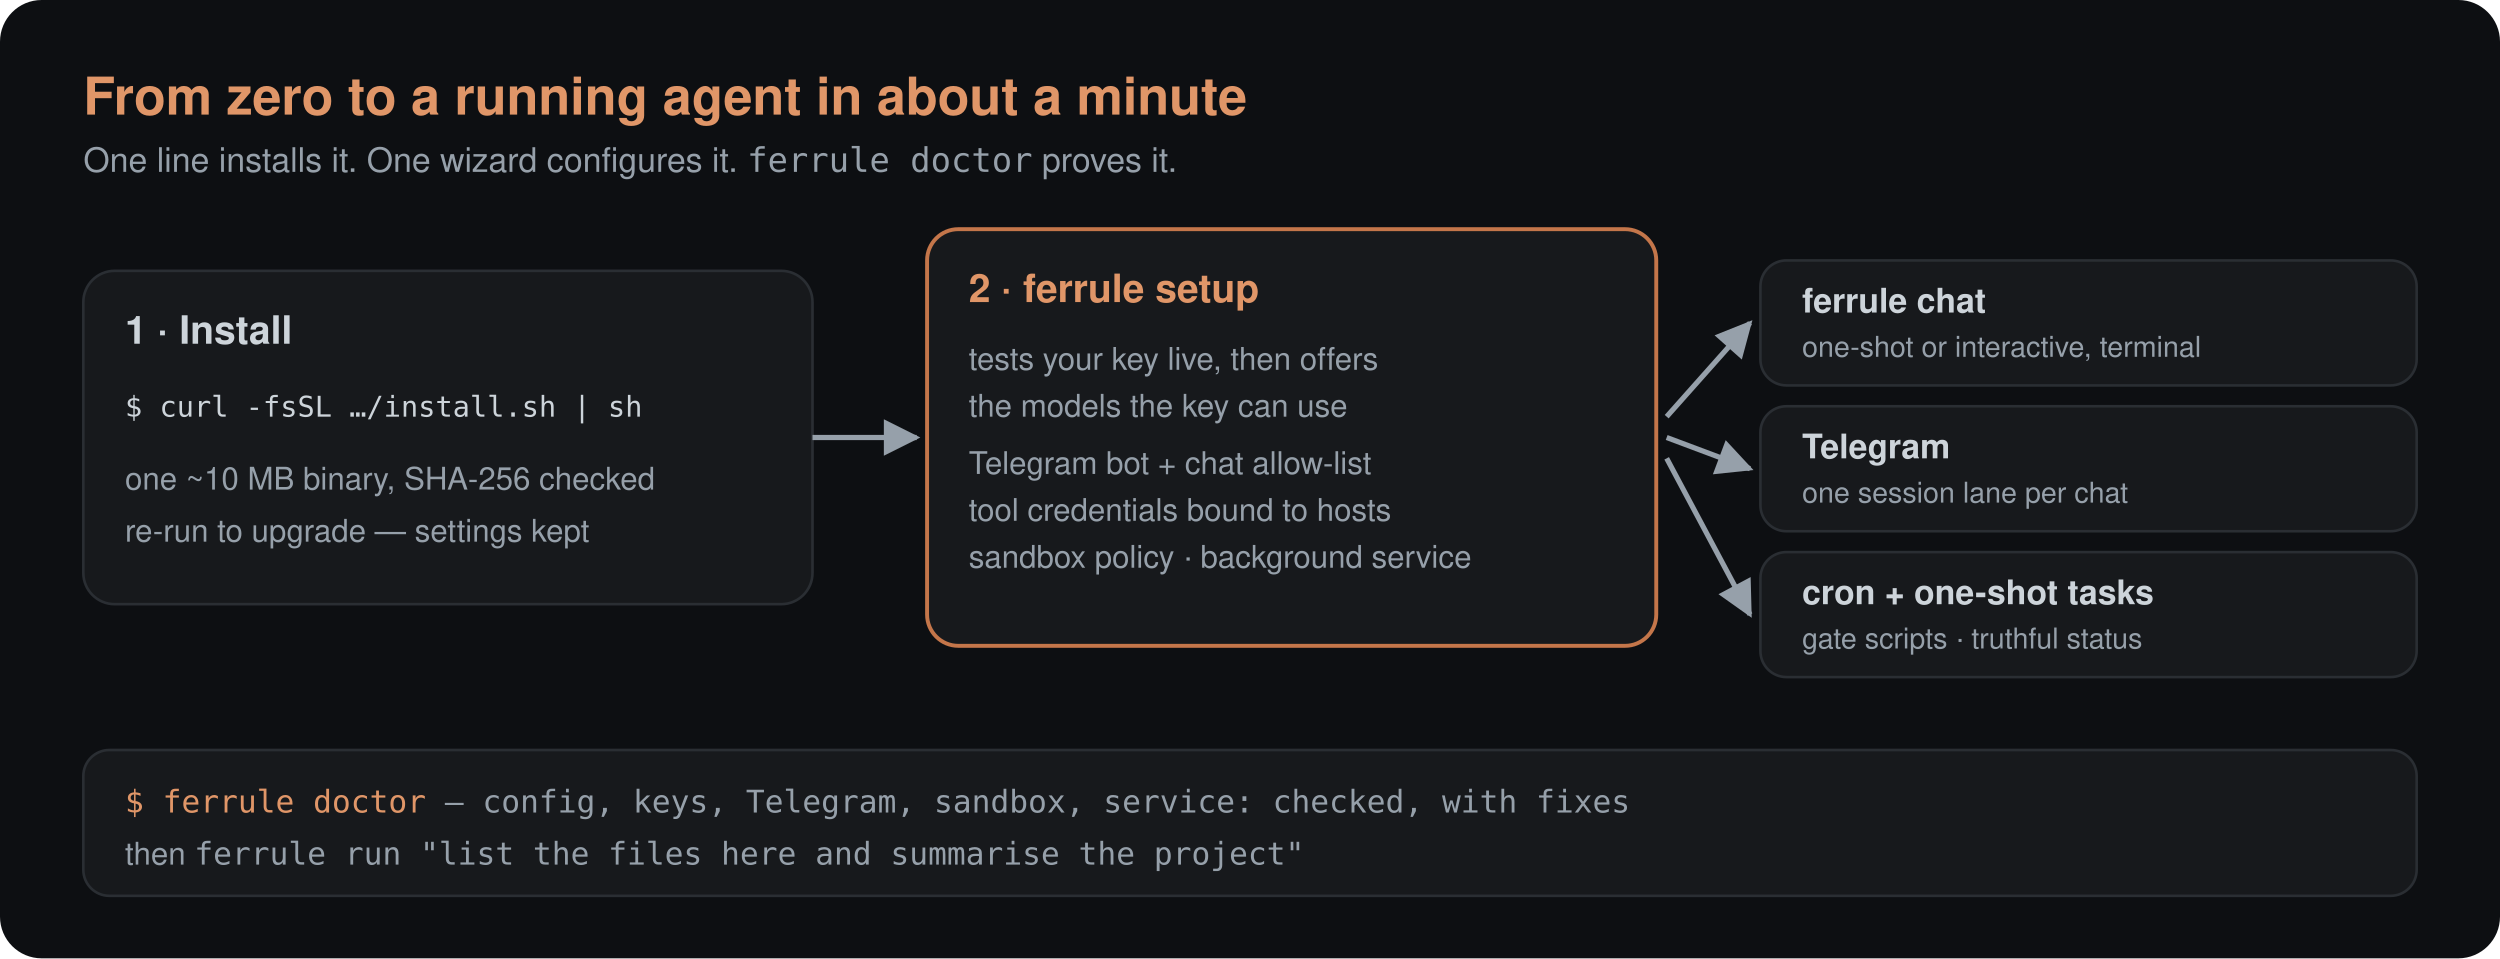
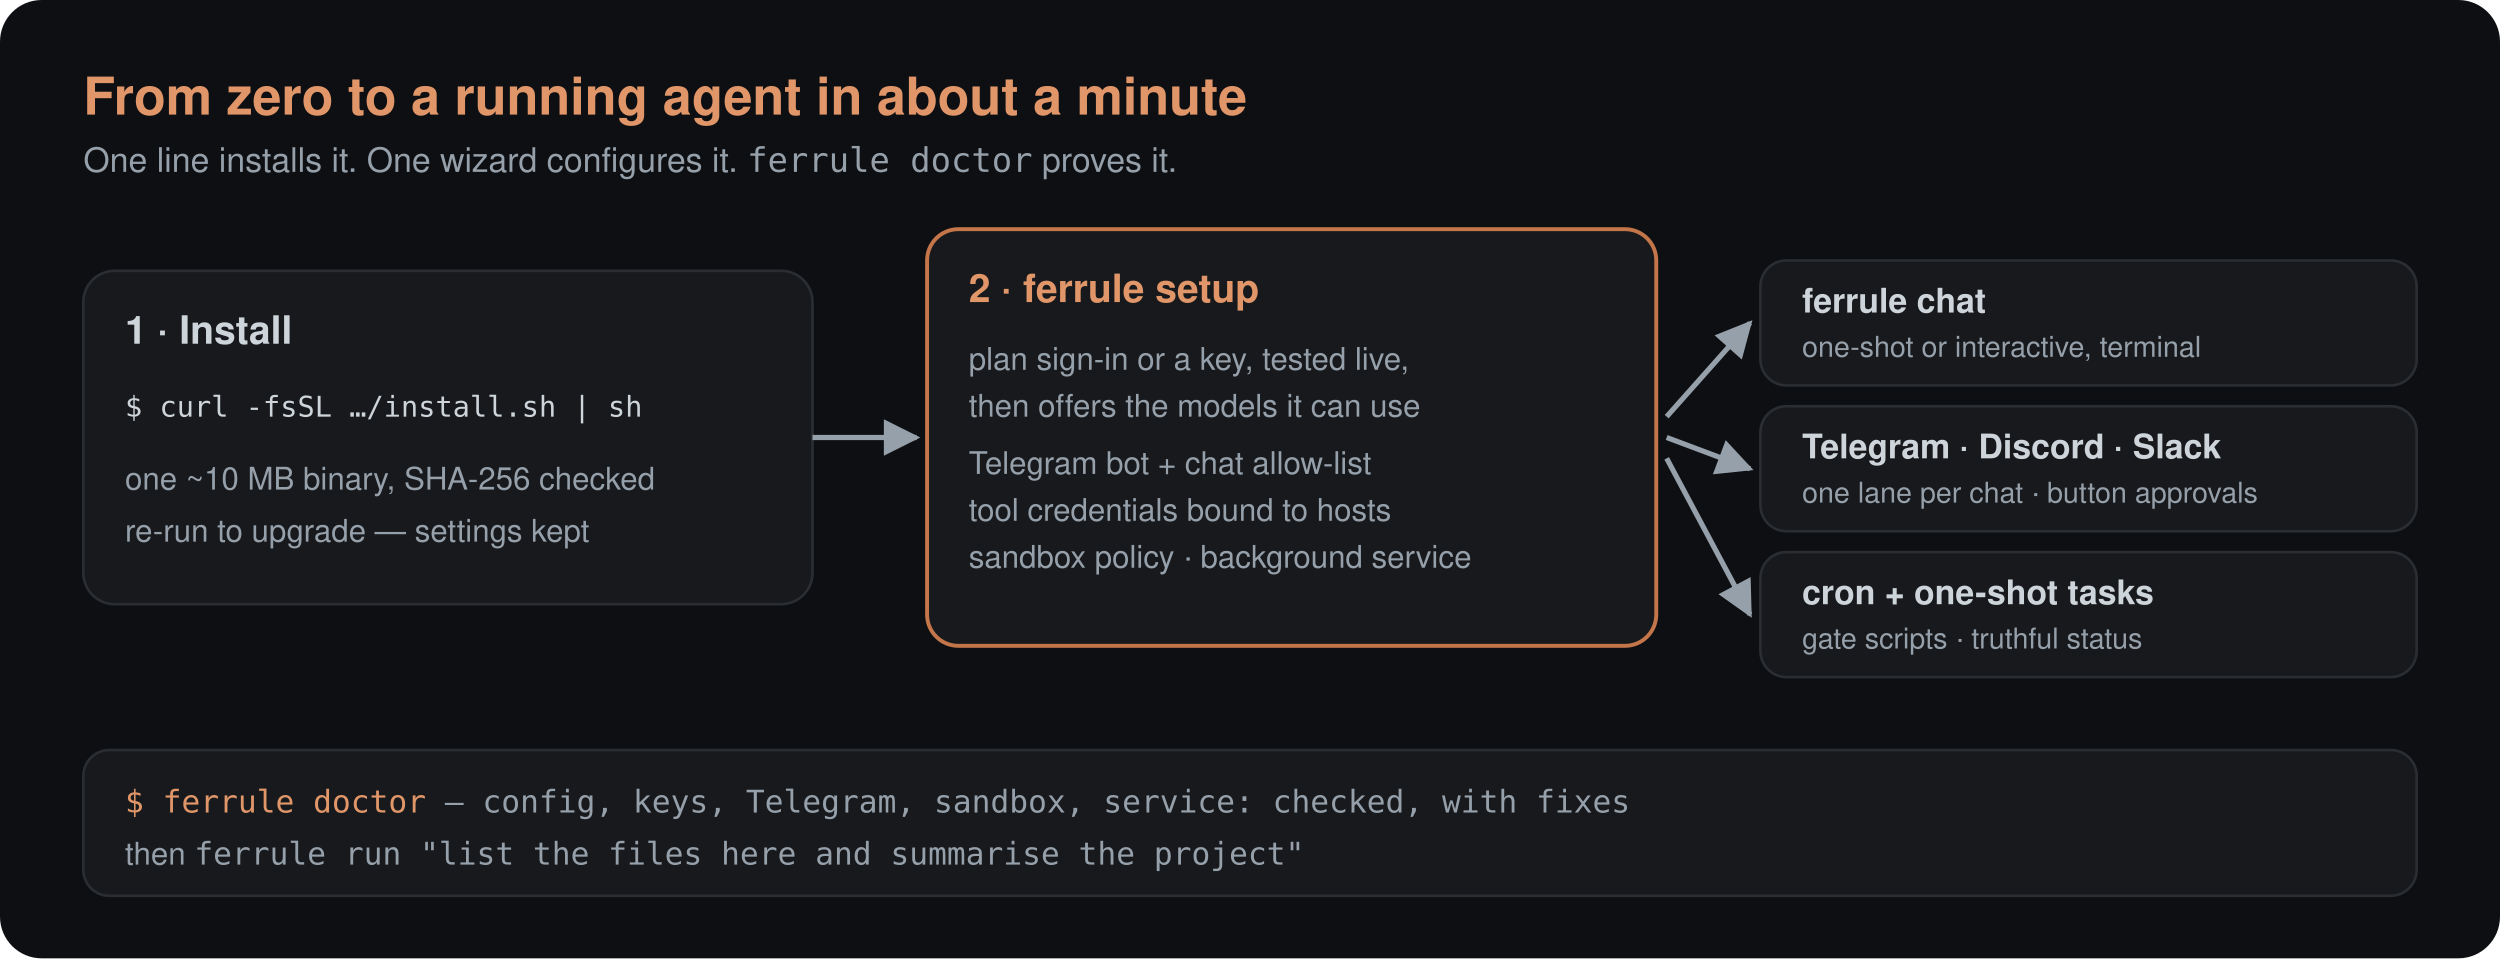
<svg xmlns="http://www.w3.org/2000/svg" width="960" height="368" viewBox="0 0 960 368" role="img" aria-label="Quick start flow: one-line install, the ferrule setup wizard, then chat in the terminal, Telegram, or cron tasks; ferrule doctor checks everything">
  <defs>
    <marker id="aq" viewBox="0 0 10 10" refX="9" refY="5" markerWidth="7" markerHeight="7" orient="auto-start-reverse">
      <path d="M0 0L10 5L0 10z" fill="#96a0aa" />
    </marker>
    <style>
      text { font-family: ui-sans-serif, -apple-system, "Segoe UI", Helvetica, Arial, sans-serif; fill: #cdd4da; font-size: 12px; }
      .mono { font-family: ui-monospace, SFMono-Regular, Menlo, Consolas, monospace; }
      .t { font-size: 20px; font-weight: 700; fill: #e09668; }
      .h { font-size: 15px; font-weight: 700; }
      .s { fill: #96a0aa; }
      .c { fill: #e09668; }
      .l { font-size: 11px; }
      .ar { stroke: #96a0aa; stroke-width: 2; fill: none; }
      .b { fill: #17191c; stroke: #2a2e33; }
    </style>
  </defs>
  <rect width="960" height="368" rx="16" fill="#0d0f12" />
  <text x="32" y="44" class="t">From zero to a running agent in about a minute</text>
  <text x="32" y="66" class="s" style="font-size:13px">One line installs it. One wizard configures it. <tspan class="mono">ferrule doctor</tspan> proves it.</text>
  <rect x="32" y="104" width="280" height="128" rx="12" class="b" />
  <text x="48" y="132" class="h">1 · Install</text>
  <text x="48" y="160" class="mono l">$ curl -fsSL …/install.sh | sh</text>
  <text x="48" y="188" class="s">one ~10 MB binary, SHA-256 checked</text>
  <text x="48" y="208" class="s">re-run to upgrade — settings kept</text>
  <path d="M312 168H352" class="ar" marker-end="url(#aq)" />
  <rect x="356" y="88" width="280" height="160" rx="12" fill="#17191c" stroke="#c4764a" stroke-width="1.5" />
  <text x="372" y="116" class="h c">2 · ferrule setup</text>
-   <text x="372" y="142" class="s">tests your key live, then offers</text>
-   <text x="372" y="160" class="s">the models the key can use</text>
+   <text x="372" y="142" class="s">plan sign-in or a key, tested live,</text>
+   <text x="372" y="160" class="s">then offers the models it can use</text>
  <text x="372" y="182" class="s">Telegram bot + chat allow-list</text>
  <text x="372" y="200" class="s">tool credentials bound to hosts</text>
  <text x="372" y="218" class="s">sandbox policy · background service</text>
  <path d="M640 160L672 124" class="ar" marker-end="url(#aq)" />
  <path d="M640 168L672 180" class="ar" marker-end="url(#aq)" />
  <path d="M640 176L672 236" class="ar" marker-end="url(#aq)" />
  <rect x="676" y="100" width="252" height="48" rx="10" class="b" />
  <text x="692" y="120" class="h" style="font-size:13px">ferrule chat</text>
  <text x="692" y="137" class="s l">one-shot or interactive, terminal</text>
  <rect x="676" y="156" width="252" height="48" rx="10" class="b" />
-   <text x="692" y="176" class="h" style="font-size:13px">Telegram</text>
-   <text x="692" y="193" class="s l">one session lane per chat</text>
+   <text x="692" y="176" class="h" style="font-size:13px">Telegram · Discord · Slack</text>
+   <text x="692" y="193" class="s l">one lane per chat · button approvals</text>
  <rect x="676" y="212" width="252" height="48" rx="10" class="b" />
  <text x="692" y="232" class="h" style="font-size:13px">cron + one-shot tasks</text>
  <text x="692" y="249" class="s l">gate scripts · truthful status</text>
  <rect x="32" y="288" width="896" height="56" rx="10" class="b" />
  <text x="48" y="312" class="mono s">
    <tspan class="c">$ ferrule doctor</tspan>  — config, keys, Telegram, sandbox, service: checked, with fixes</text>
  <text x="48" y="332" class="s">then <tspan class="mono">ferrule run "list the files here and summarise the project"</tspan>
  </text>
</svg>
